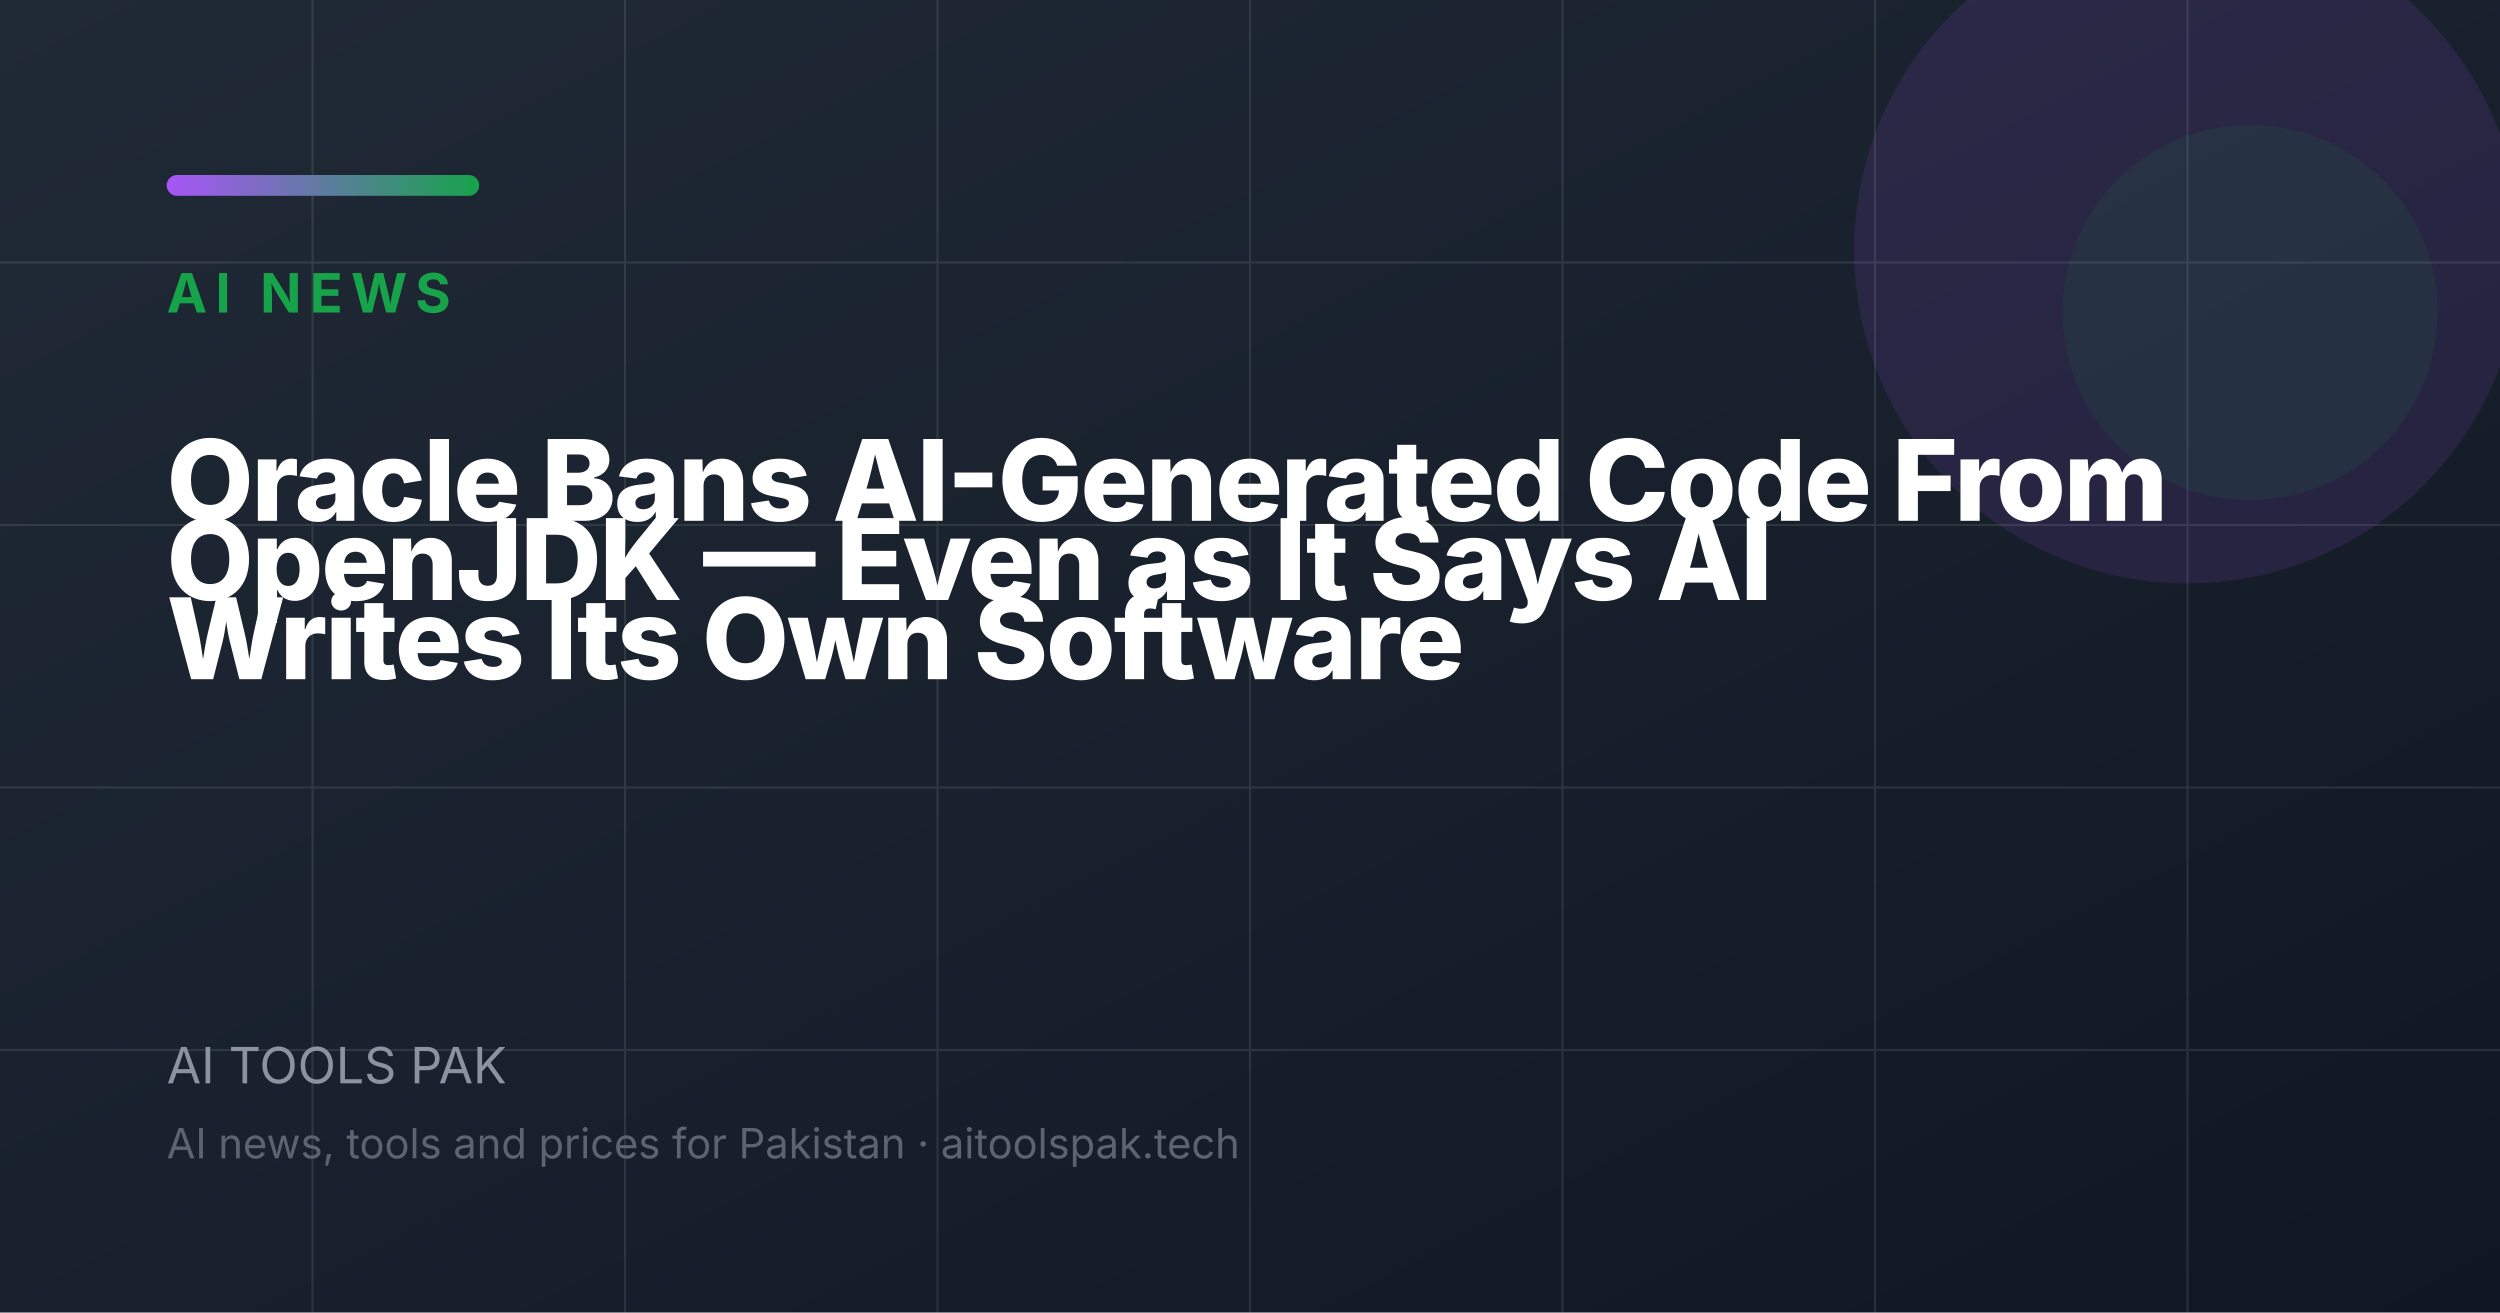
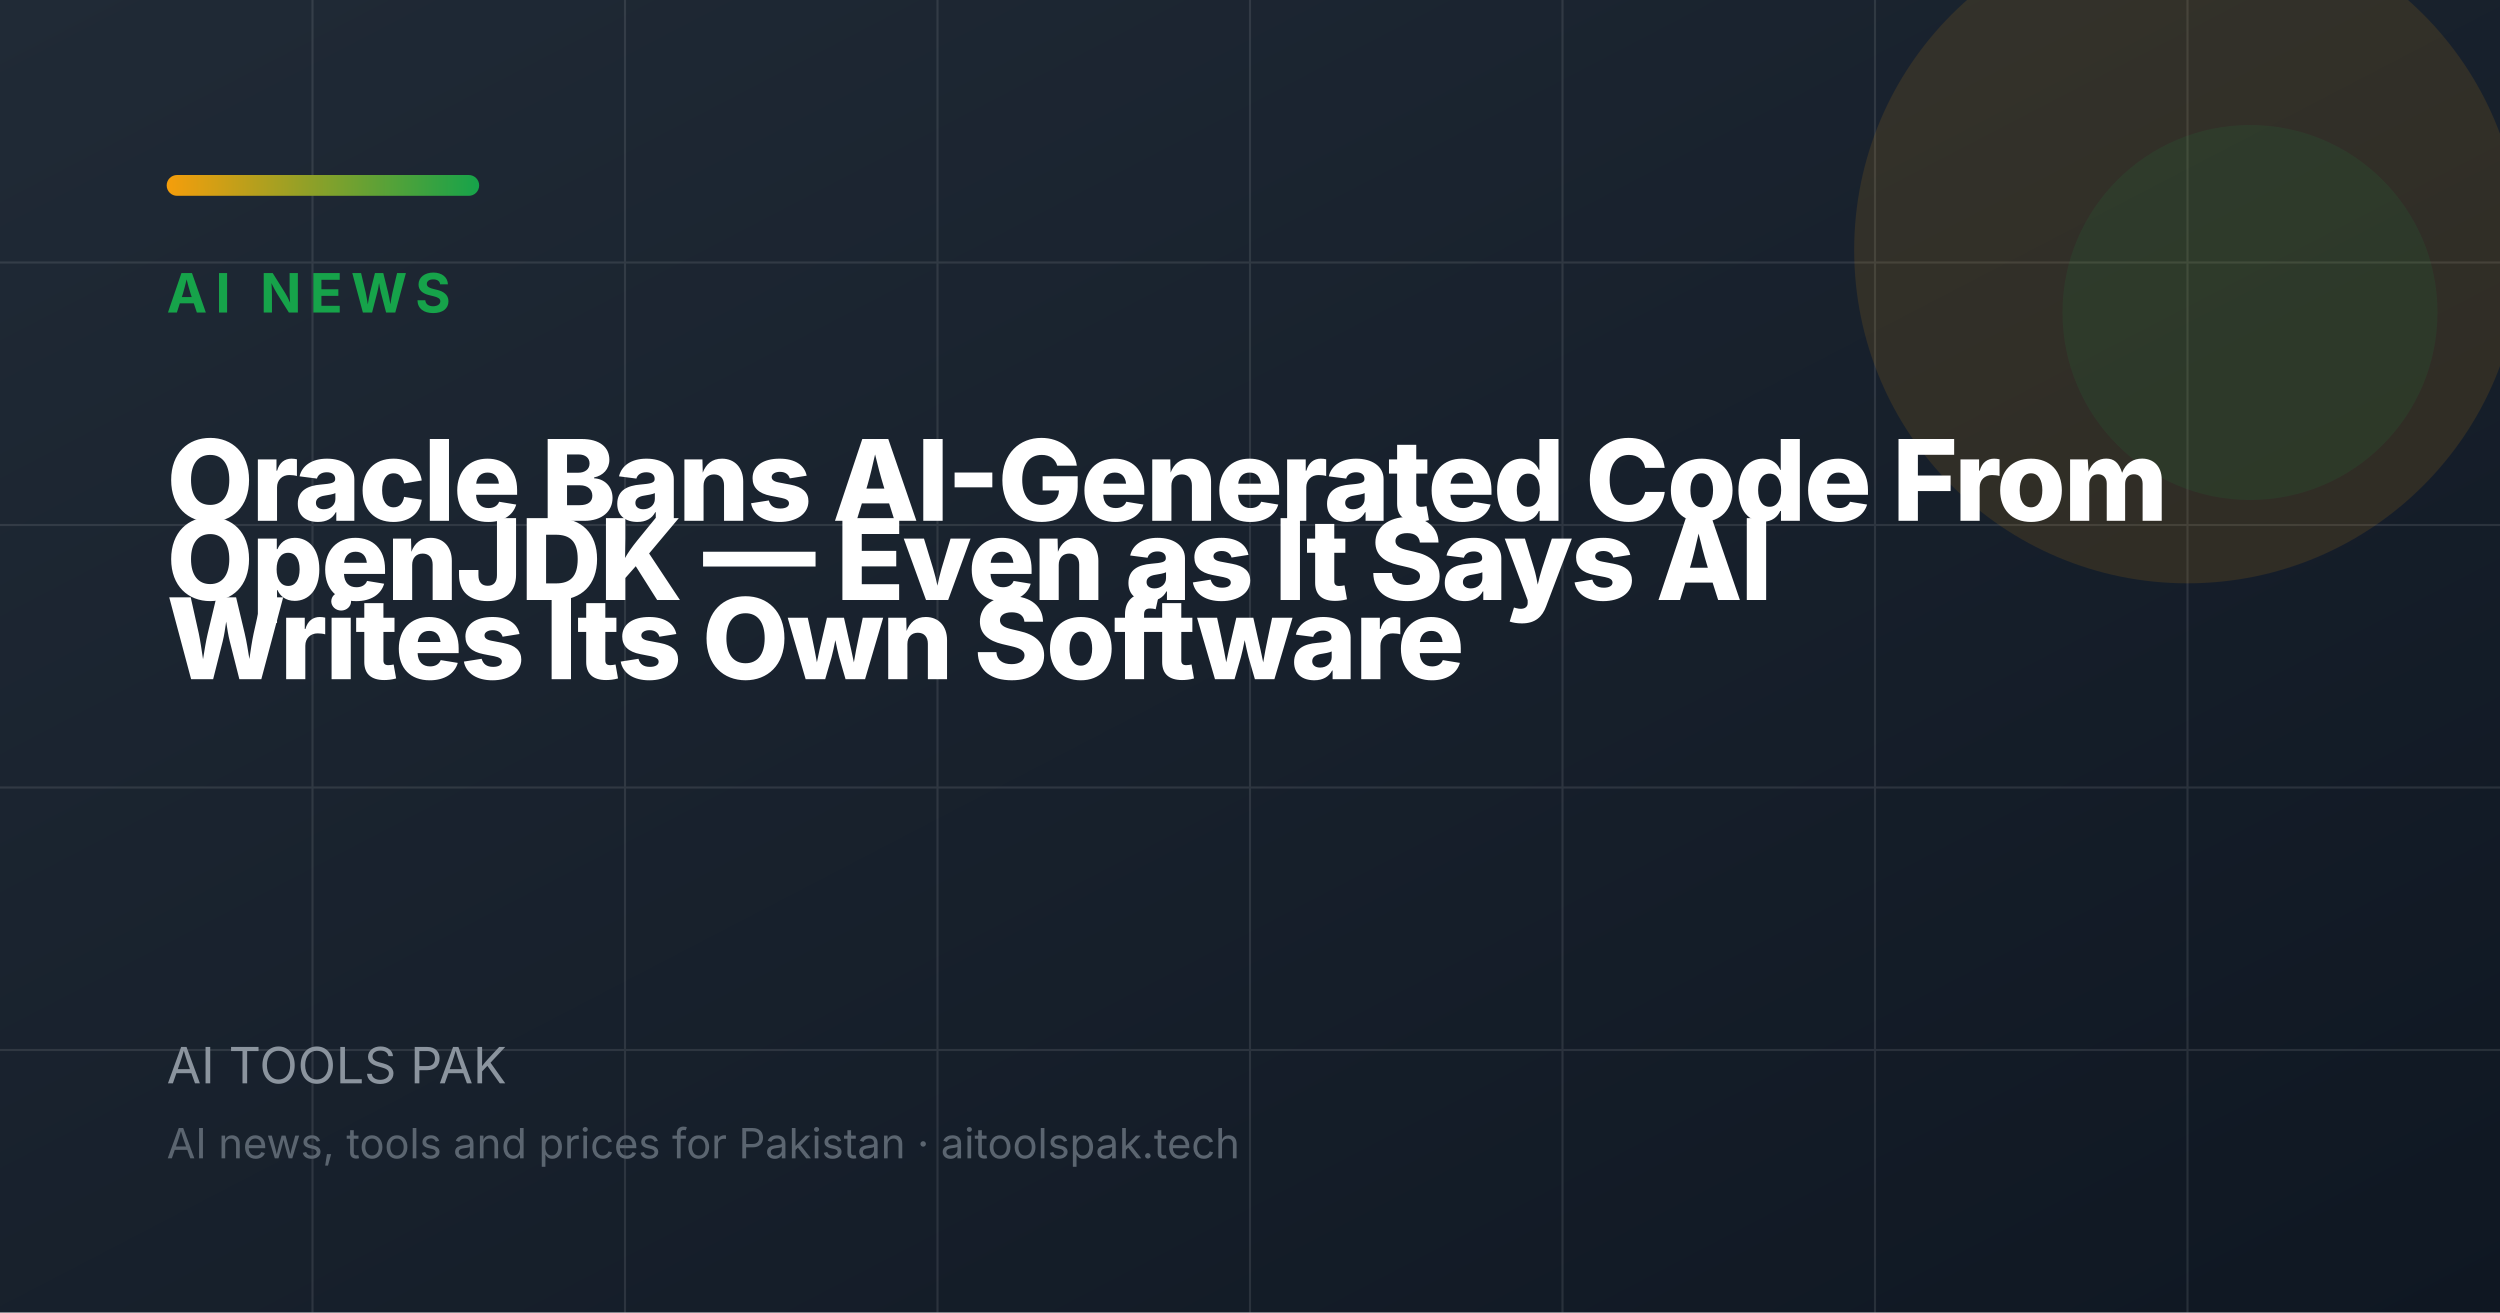
<svg xmlns="http://www.w3.org/2000/svg" width="1200" height="630" viewBox="0 0 1200 630" role="img" aria-labelledby="title desc">
  <defs>
    <linearGradient id="bg" x1="0" y1="0" x2="1" y2="1">
      <stop offset="0" stop-color="#202a36" />
      <stop offset="1" stop-color="#0f1722" />
    </linearGradient>
    <linearGradient id="bar" x1="0" y1="0" x2="1" y2="0">
-       <stop offset="0" stop-color="#a855f7" />
+       <stop offset="0" stop-color="#f59e0b" />
      <stop offset="1" stop-color="#16a34a" />
    </linearGradient>
  </defs>
  <rect width="1200" height="630" fill="url(#bg)" />
  <g opacity="0.10">
    <path d="M0 126H1200M0 252H1200M0 378H1200M0 504H1200" stroke="#ffffff" stroke-width="1" />
    <path d="M150 0V630M300 0V630M450 0V630M600 0V630M750 0V630M900 0V630M1050 0V630" stroke="#ffffff" stroke-width="1" />
  </g>
-   <circle cx="1050" cy="120" r="160" fill="#a855f7" opacity="0.12" />
+   <circle cx="1050" cy="120" r="160" fill="#f59e0b" opacity="0.12" />
  <circle cx="1080" cy="150" r="90" fill="#16a34a" opacity="0.10" />
  <rect x="80" y="84" width="150" height="10" rx="5" fill="url(#bar)" />
  <text x="80" y="150" fill="#16a34a" font-family="Inter, Arial, sans-serif" font-size="26" font-weight="700" letter-spacing="4">AI NEWS</text>
  <text x="80" y="250" fill="#ffffff" font-family="Inter, Arial, sans-serif" font-size="54" font-weight="800" letter-spacing="-1">
    <tspan x="80" dy="0">Oracle Bans AI-Generated Code From</tspan>
    <tspan x="80" dy="38">OpenJDK — Even as It Says AI</tspan>
    <tspan x="80" dy="38">Writes Its Own Software</tspan>
  </text>
  <text x="80" y="520" fill="#8b949e" font-family="Inter, Arial, sans-serif" font-size="24">AI TOOLS PAK</text>
  <text x="80" y="556" fill="#5b6570" font-family="Inter, Arial, sans-serif" font-size="20">AI news, tools and prices for Pakistan · aitoolspak.tech</text>
</svg>
